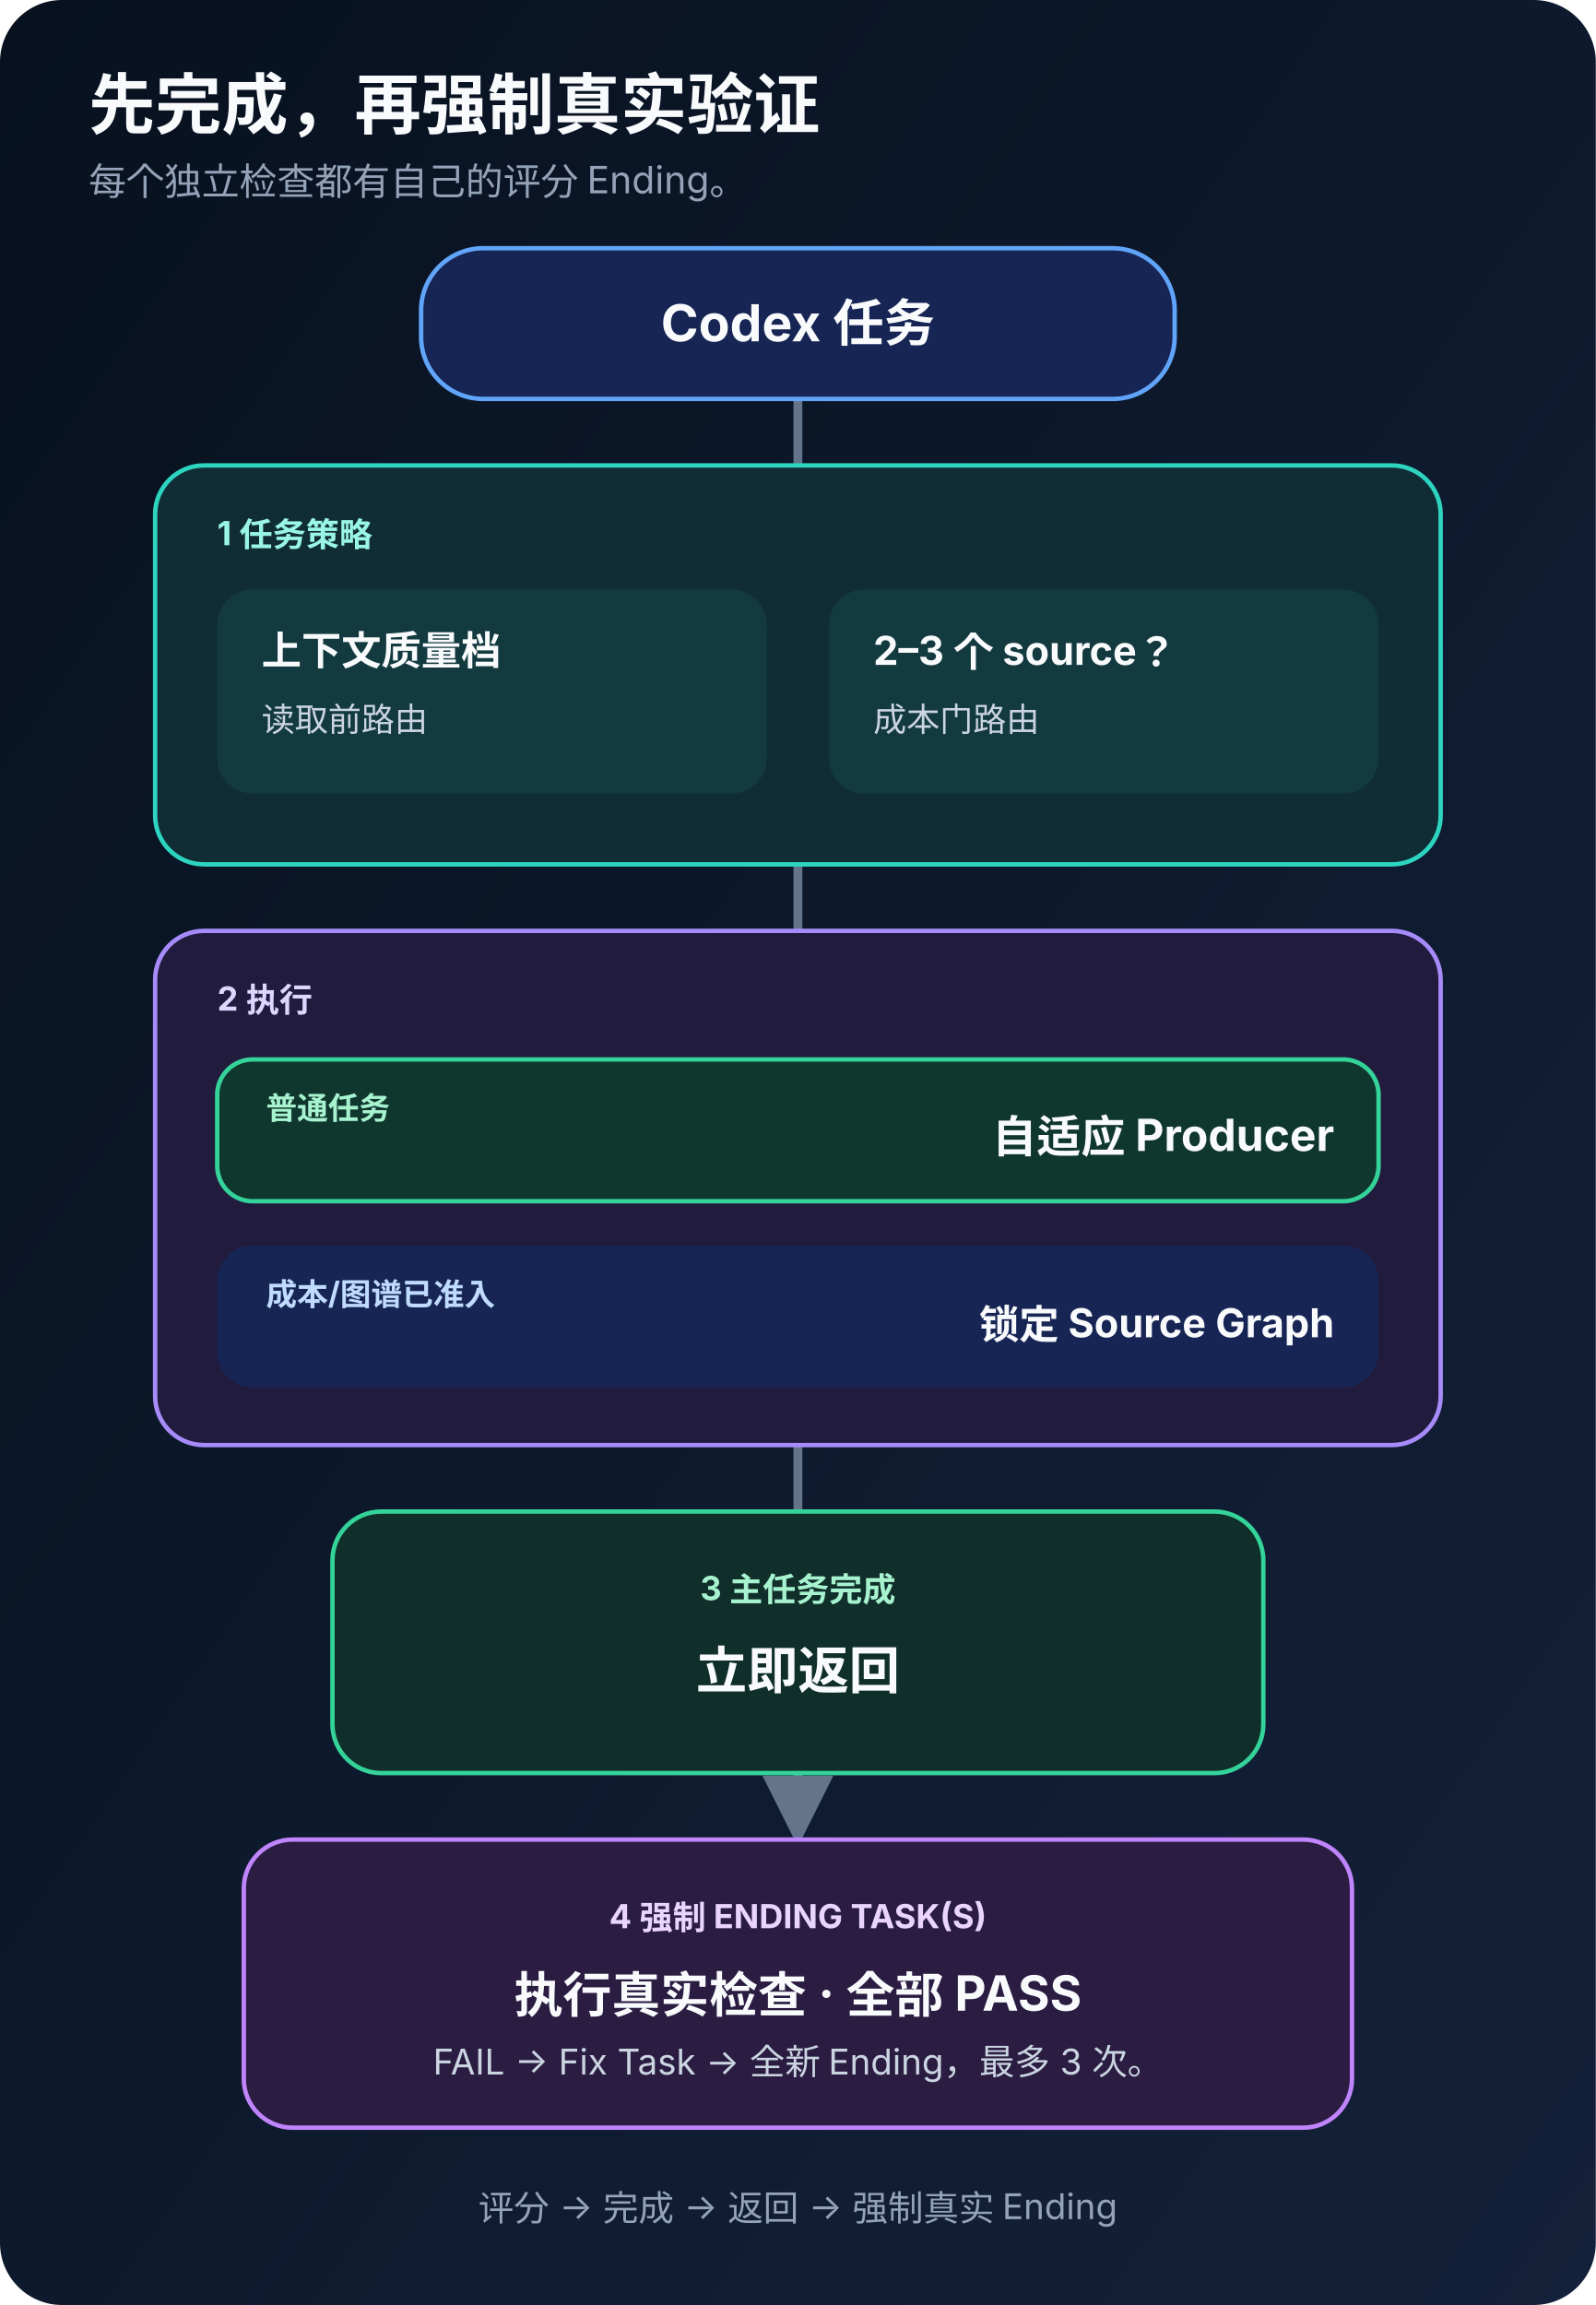
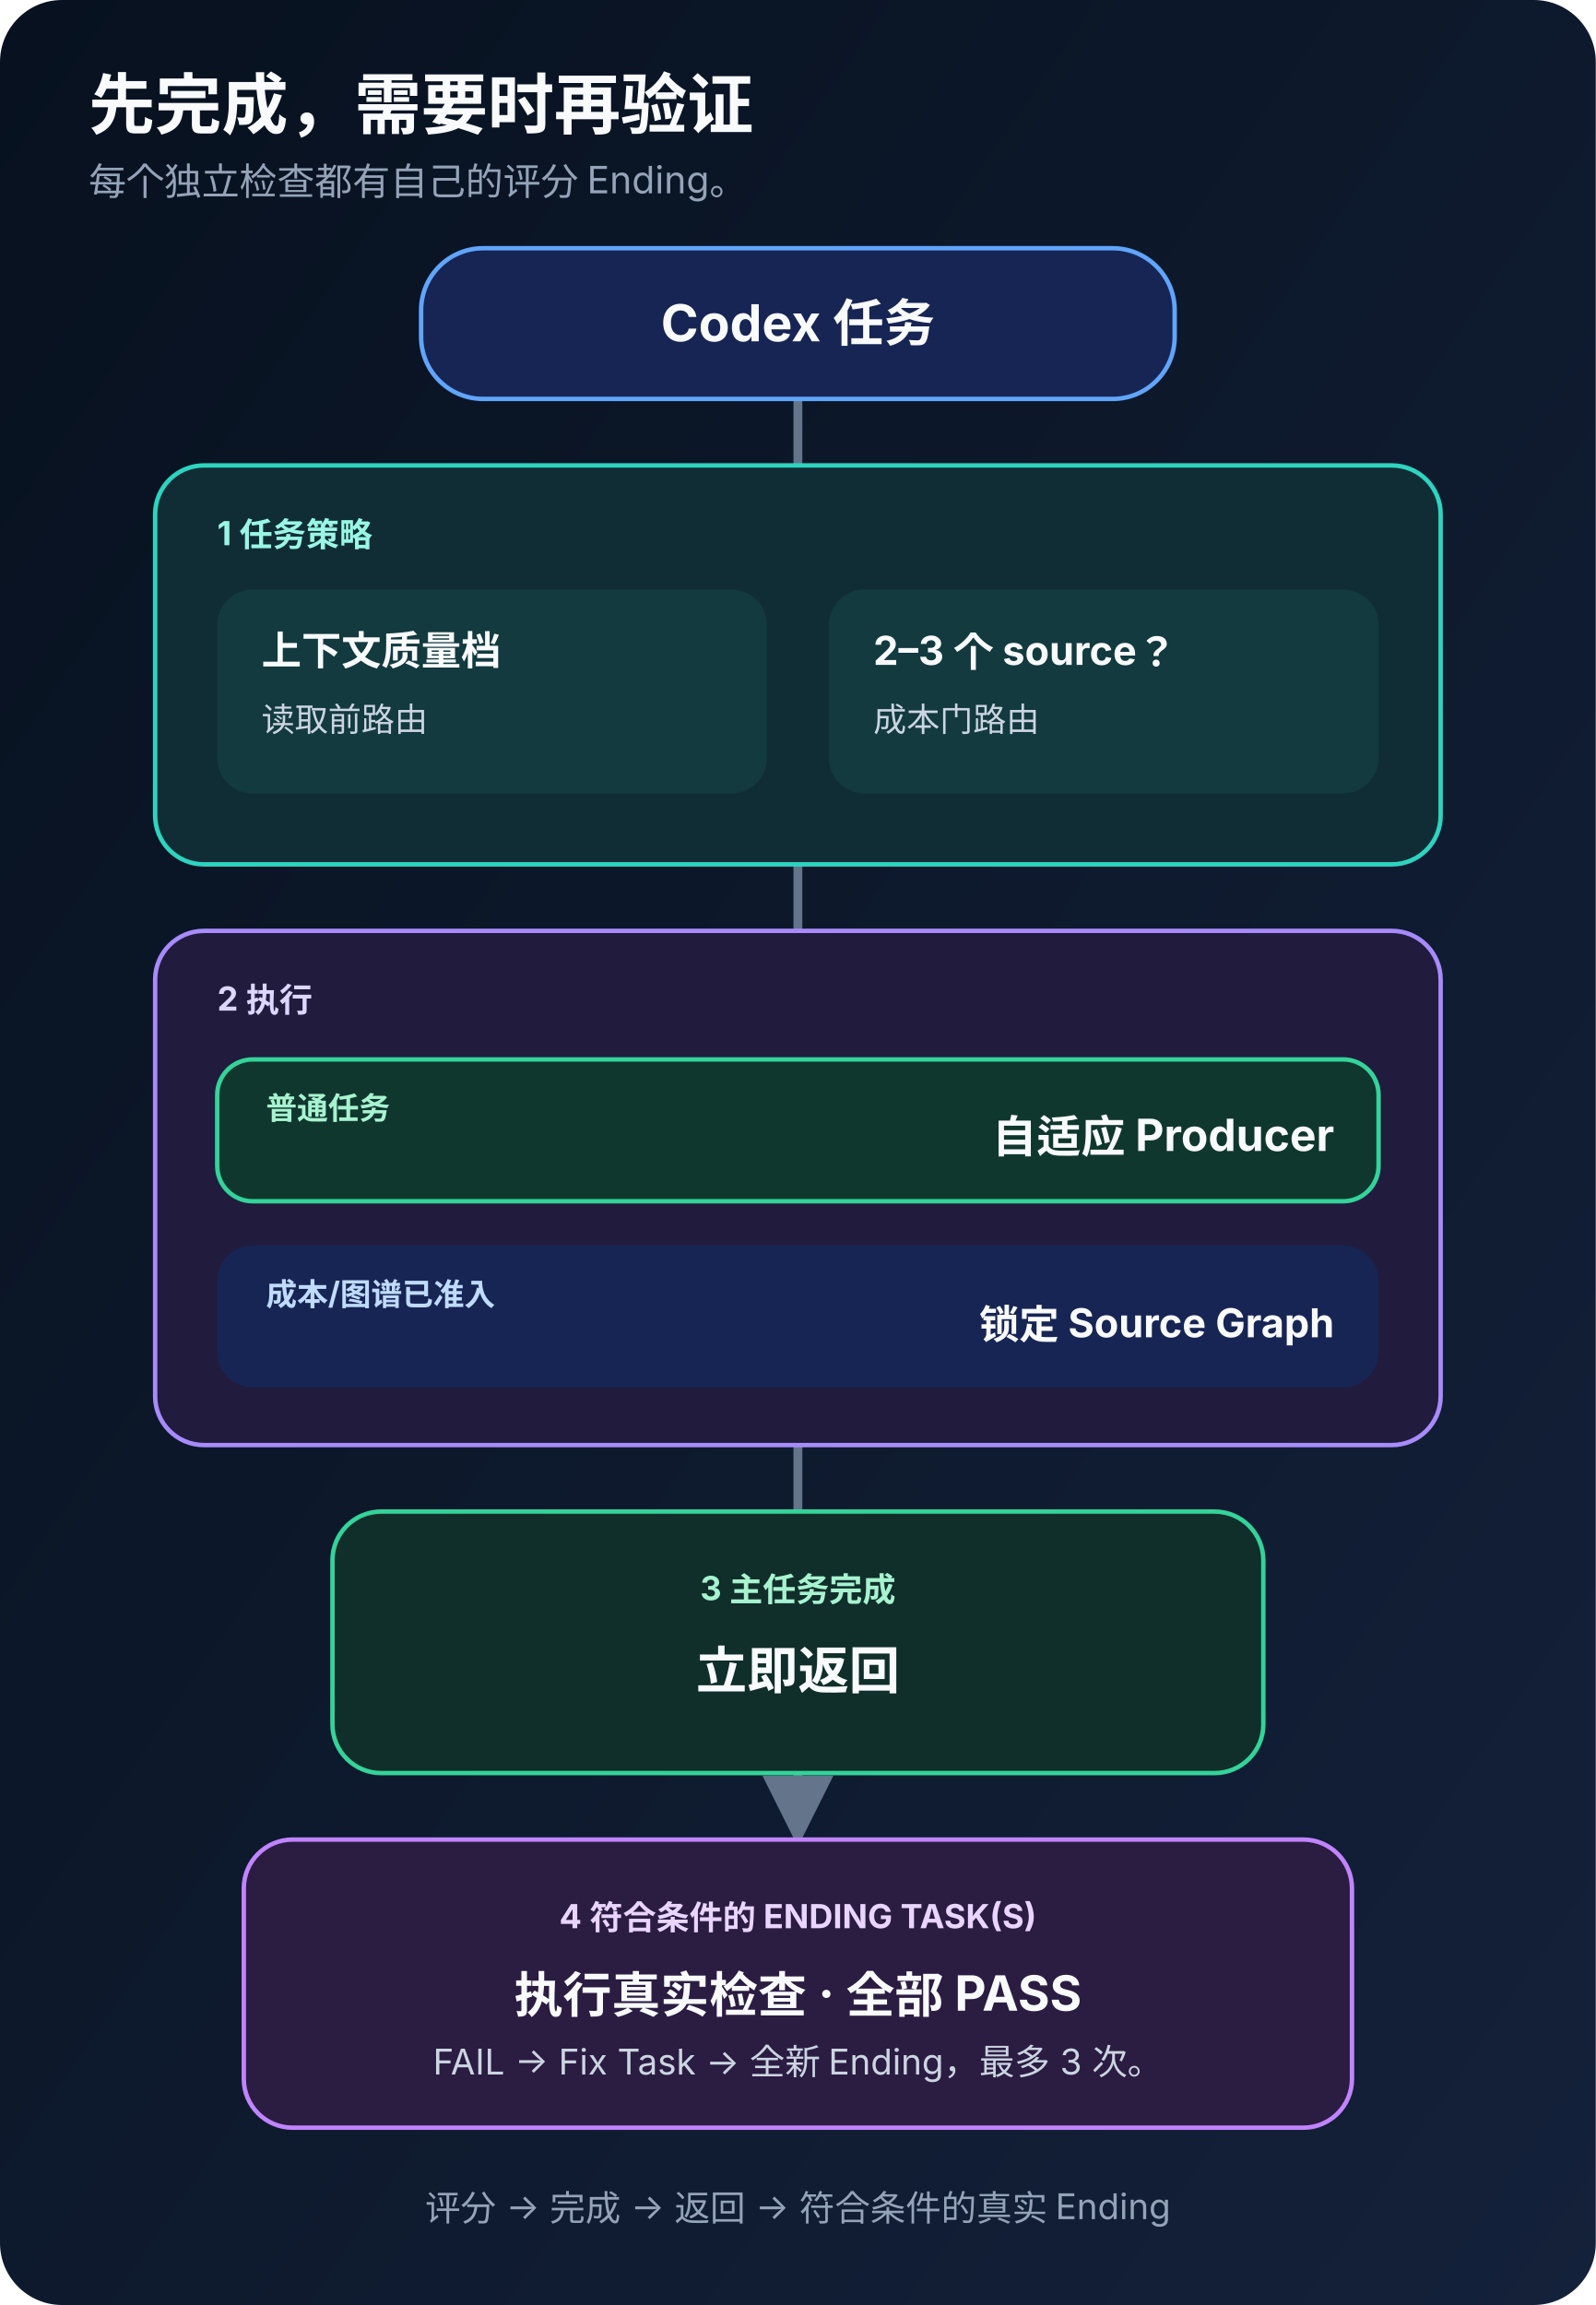
<svg xmlns="http://www.w3.org/2000/svg" width="720" height="1040" viewBox="0 0 720 1040" role="img" aria-labelledby="title desc">
  <defs>
    <linearGradient id="background" x1="0" y1="0" x2="1" y2="1">
      <stop stop-color="#07111f" />
      <stop offset="1" stop-color="#14213a" />
    </linearGradient>
    <marker id="arrow" viewBox="0 0 10 10" refX="9" refY="5" markerWidth="8" markerHeight="8" orient="auto">
      <path d="M0 0 10 5 0 10z" fill="#64748b" />
    </marker>
  </defs>
  <rect width="720" height="1040" rx="28" fill="url(#background)" />
-   <text x="40" y="58" fill="#f8fafc" font-family="-apple-system,BlinkMacSystemFont,'PingFang SC','Segoe UI',sans-serif" font-size="30" font-weight="700">先完成，再强制真实验证</text>
+   <text x="40" y="58" fill="#f8fafc" font-family="-apple-system,BlinkMacSystemFont,'PingFang SC','Segoe UI',sans-serif" font-size="30" font-weight="700">先完成，需要时再验证</text>
  <text x="40" y="88" fill="#94a3b8" font-family="-apple-system,BlinkMacSystemFont,'PingFang SC','Segoe UI',sans-serif" font-size="17">每个独立检查都有自己的评分 Ending。</text>
  <path d="M360 180V210 M360 390V420 M360 652V682 M360 800V830" fill="none" stroke="#64748b" stroke-width="4" marker-end="url(#arrow)" />
  <rect x="190" y="112" width="340" height="68" rx="28" fill="#172554" stroke="#60a5fa" stroke-width="2" />
  <text x="360" y="154" text-anchor="middle" fill="#f8fafc" font-family="-apple-system,BlinkMacSystemFont,'PingFang SC','Segoe UI',sans-serif" font-size="23" font-weight="700">Codex 任务</text>
  <rect x="70" y="210" width="580" height="180" rx="22" fill="#102d35" stroke="#2dd4bf" stroke-width="2" />
  <text x="98" y="246" fill="#99f6e4" font-family="-apple-system,BlinkMacSystemFont,'PingFang SC','Segoe UI',sans-serif" font-size="15" font-weight="700">1  任务策略</text>
  <rect x="98" y="266" width="248" height="92" rx="16" fill="#123a3f" />
  <text x="118" y="300" fill="#f8fafc" font-family="-apple-system,BlinkMacSystemFont,'PingFang SC','Segoe UI',sans-serif" font-size="18" font-weight="700">上下文质量档</text>
  <text x="118" y="330" fill="#cbd5e1" font-family="-apple-system,BlinkMacSystemFont,'PingFang SC','Segoe UI',sans-serif" font-size="15">读取前路由</text>
  <rect x="374" y="266" width="248" height="92" rx="16" fill="#123a3f" />
  <text x="394" y="300" fill="#f8fafc" font-family="-apple-system,BlinkMacSystemFont,'PingFang SC','Segoe UI',sans-serif" font-size="18" font-weight="700">2–3 个 source？</text>
  <text x="394" y="330" fill="#cbd5e1" font-family="-apple-system,BlinkMacSystemFont,'PingFang SC','Segoe UI',sans-serif" font-size="15">成本门路由</text>
  <rect x="70" y="420" width="580" height="232" rx="22" fill="#211b3d" stroke="#a78bfa" stroke-width="2" />
  <text x="98" y="456" fill="#ddd6fe" font-family="-apple-system,BlinkMacSystemFont,'PingFang SC','Segoe UI',sans-serif" font-size="15" font-weight="700">2  执行</text>
  <rect x="98" y="478" width="524" height="64" rx="16" fill="#10372e" stroke="#34d399" stroke-width="2" />
  <text x="120" y="505" fill="#a7f3d0" font-family="-apple-system,BlinkMacSystemFont,'PingFang SC','Segoe UI',sans-serif" font-size="14" font-weight="700">普通任务</text>
  <text x="602" y="520" text-anchor="end" fill="#f8fafc" font-family="-apple-system,BlinkMacSystemFont,'PingFang SC','Segoe UI',sans-serif" font-size="20" font-weight="700">自适应 Producer</text>
  <rect x="98" y="562" width="524" height="64" rx="16" fill="#172554" />
  <text x="120" y="589" fill="#bfdbfe" font-family="-apple-system,BlinkMacSystemFont,'PingFang SC','Segoe UI',sans-serif" font-size="14" font-weight="700">成本/图谱已准入</text>
  <text x="602" y="604" text-anchor="end" fill="#f8fafc" font-family="-apple-system,BlinkMacSystemFont,'PingFang SC','Segoe UI',sans-serif" font-size="18" font-weight="700">锁定 Source Graph</text>
  <rect x="150" y="682" width="420" height="118" rx="22" fill="#102e2a" stroke="#34d399" stroke-width="2" />
  <text x="360" y="722" text-anchor="middle" fill="#a7f3d0" font-family="-apple-system,BlinkMacSystemFont,'PingFang SC','Segoe UI',sans-serif" font-size="15" font-weight="700">3  主任务完成</text>
  <text x="360" y="762" text-anchor="middle" fill="#f8fafc" font-family="-apple-system,BlinkMacSystemFont,'PingFang SC','Segoe UI',sans-serif" font-size="23" font-weight="700">立即返回</text>
  <rect x="110" y="830" width="500" height="130" rx="22" fill="#2b1c42" stroke="#c084fc" stroke-width="2" />
-   <text x="360" y="870" text-anchor="middle" fill="#e9d5ff" font-family="-apple-system,BlinkMacSystemFont,'PingFang SC','Segoe UI',sans-serif" font-size="15" font-weight="700">4  强制 ENDING TASK(S)</text>
+   <text x="360" y="870" text-anchor="middle" fill="#e9d5ff" font-family="-apple-system,BlinkMacSystemFont,'PingFang SC','Segoe UI',sans-serif" font-size="15" font-weight="700">4  符合条件的 ENDING TASK(S)</text>
  <text x="360" y="908" text-anchor="middle" fill="#f8fafc" font-family="-apple-system,BlinkMacSystemFont,'PingFang SC','Segoe UI',sans-serif" font-size="22" font-weight="700">执行真实检查 · 全部 PASS</text>
  <text x="360" y="936" text-anchor="middle" fill="#cbd5e1" font-family="-apple-system,BlinkMacSystemFont,'PingFang SC','Segoe UI',sans-serif" font-size="16">FAIL → Fix Task → 全新 Ending，最多 3 次。</text>
-   <text x="360" y="1002" text-anchor="middle" fill="#94a3b8" font-family="-apple-system,BlinkMacSystemFont,'PingFang SC','Segoe UI',sans-serif" font-size="16">评分 → 完成 → 返回 → 强制真实 Ending</text>
+   <text x="360" y="1002" text-anchor="middle" fill="#94a3b8" font-family="-apple-system,BlinkMacSystemFont,'PingFang SC','Segoe UI',sans-serif" font-size="16">评分 → 完成 → 返回 → 符合条件的真实 Ending</text>
</svg>
